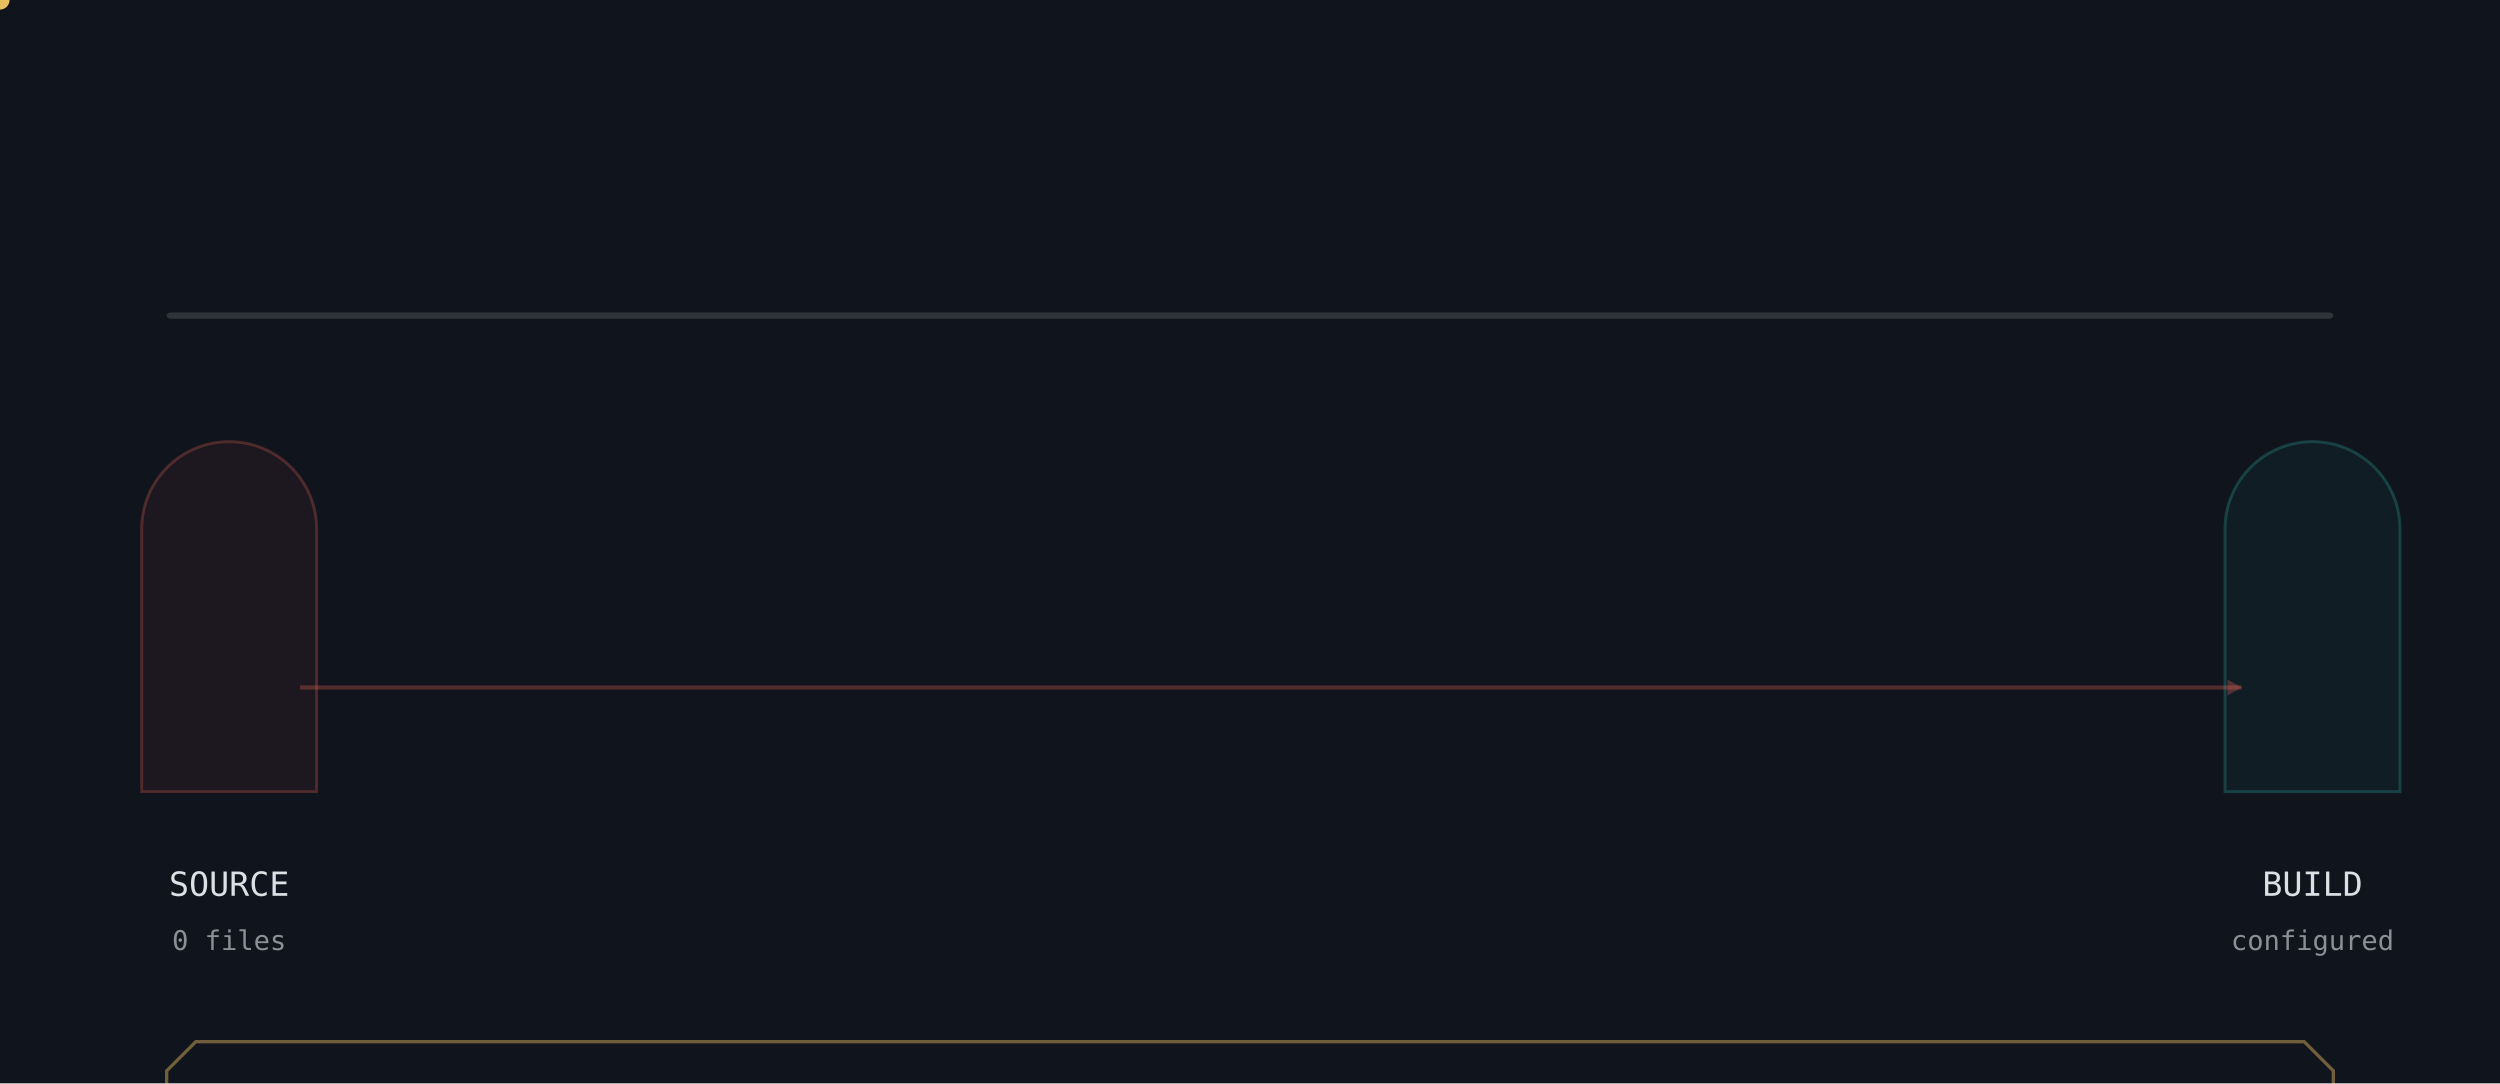
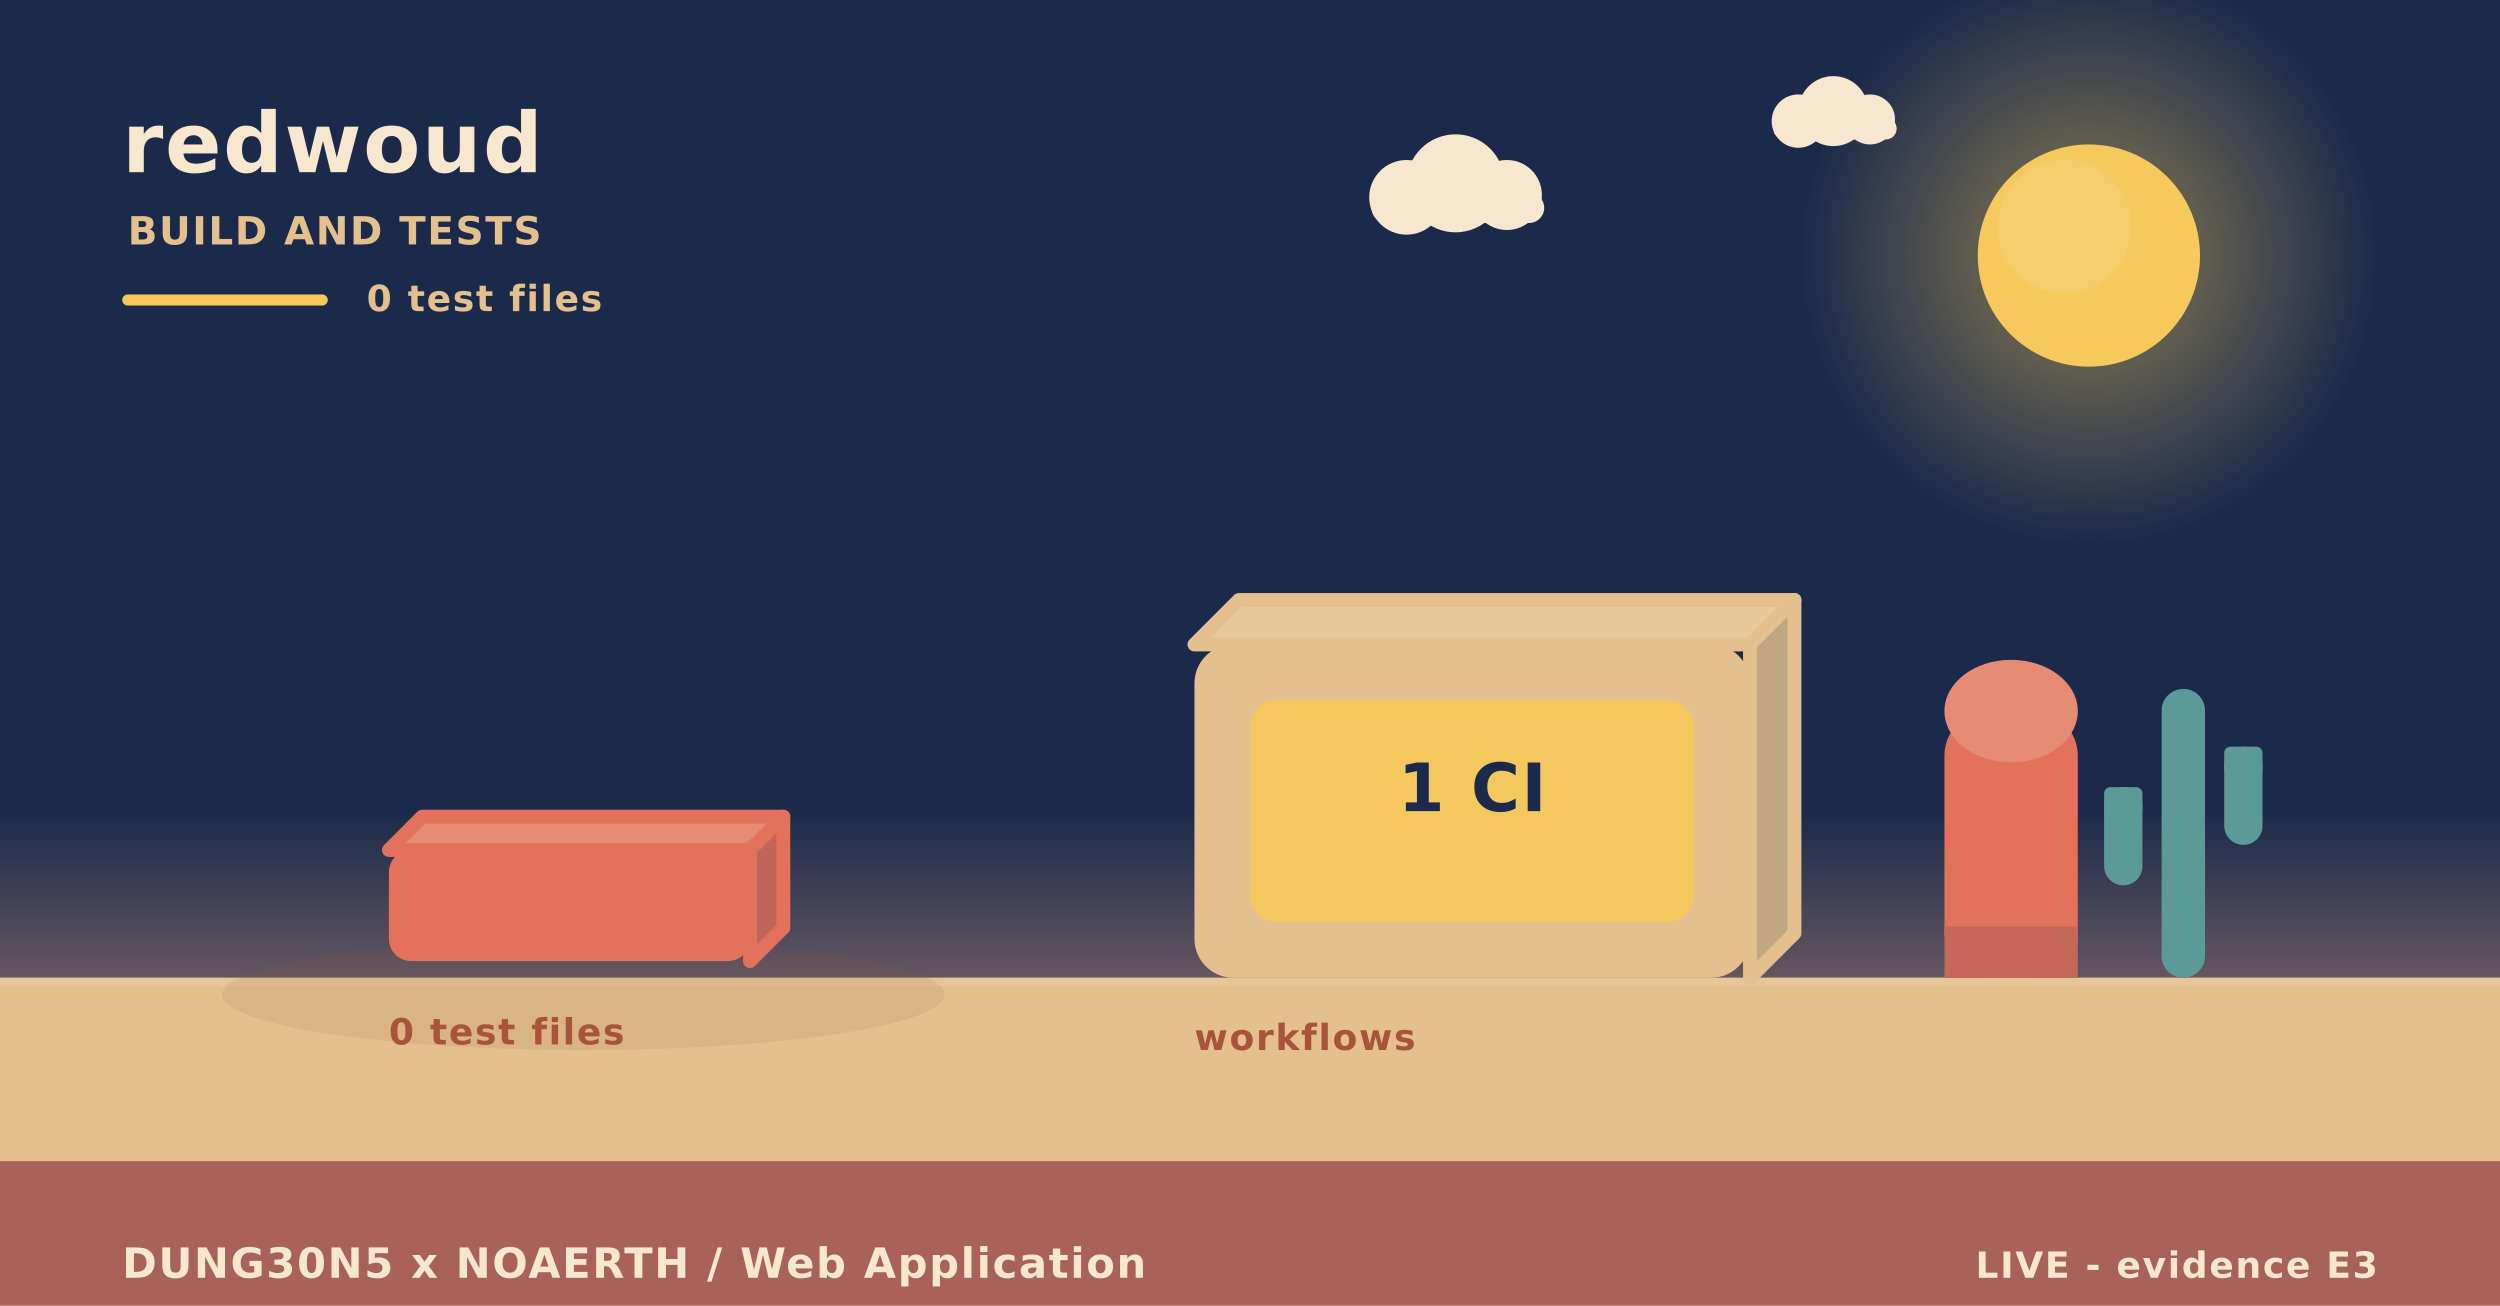
- <svg xmlns="http://www.w3.org/2000/svg" viewBox="0 0 1200 520" width="1200" height="520" role="img" aria-label="redwoud build evidence">
-   <rect width="1200" height="520" fill="#10141c" />
-   <defs>
-     <linearGradient id="gb" x1="0" y1="0" x2="1" y2="1">
-       <stop offset="0%" stop-color="#ff6b5a" />
-       <stop offset="100%" stop-color="#2ec4b6" />
-     </linearGradient>
-   </defs>
-   <rect x="80.00" y="150.00" width="1040.00" height="3.00" rx="2.00" fill="rgba(242,245,249,0.140)" opacity="1.00" />
-   <path d="M68.00,380.00 L68.00,254.00 A42.00,42.00 0 0 1 152.00,254.00 L152.00,380.00 Z" fill="rgba(255,107,90,0.100)" opacity="0.55" stroke="rgba(255,107,90,0.450)" stroke-width="1.4" />
-   <polygon points="-192.26,189.00 -136.83,221.00 -136.83,157.00 -192.26,125.00" fill="#94793b" opacity="0.95" />
-   <polygon points="-247.68,221.00 -192.26,253.00 -192.26,189.00 -247.68,157.00" fill="#24998e" opacity="0.95" />
-   <polygon points="-192.26,125.00 -136.83,157.00 -192.26,189.00 -247.68,157.00" fill="#ff6b5a" opacity="0.95" />
-   <text x="110" y="430" font-family="ui-monospace,Menlo,monospace" font-size="16" fill="rgba(242,245,249,0.900)" text-anchor="middle">SOURCE</text>
-   <text x="110" y="456" font-family="ui-monospace,Menlo,monospace" font-size="13" fill="rgba(242,245,249,0.550)" text-anchor="middle">0 files</text>
-   <path d="M1068.00,380.00 L1068.00,254.00 A42.00,42.00 0 0 1 1152.00,254.00 L1152.00,380.00 Z" fill="rgba(46,196,182,0.100)" opacity="0.55" stroke="rgba(46,196,182,0.450)" stroke-width="1.4" />
-   <polygon points="673.77,689.00 729.19,721.00 729.19,657.00 673.77,625.00" fill="#94793b" opacity="0.95" />
-   <polygon points="618.34,721.00 673.77,753.00 673.77,689.00 618.34,657.00" fill="#24998e" opacity="0.95" />
-   <polygon points="673.77,625.00 729.19,657.00 673.77,689.00 618.34,657.00" fill="#2ec4b6" opacity="0.95" />
-   <text x="1110" y="430" font-family="ui-monospace,Menlo,monospace" font-size="16" fill="rgba(242,245,249,0.900)" text-anchor="middle">BUILD</text>
-   <text x="1110" y="456" font-family="ui-monospace,Menlo,monospace" font-size="13" fill="rgba(242,245,249,0.550)" text-anchor="middle">configured</text>
-   <line x1="144.00" y1="330.00" x2="1076.00" y2="330.00" stroke="rgba(255,107,90,0.500)" stroke-width="2.00" opacity="0.55" />
-   <polygon points="1076.00,330.00 1069.20,326.20 1069.20,333.80" fill="rgba(255,107,90,0.500)" opacity="0.55" />
-   <g opacity="0.9">
-     <circle cx="0.00" cy="0.00" r="4.60" fill="#ffd166" opacity="1.00" />
-     <animateTransform attributeName="transform" type="translate" values="144.00,330.00 1076.00,330.00" dur="4.4s" begin="0.0s" repeatCount="indefinite" />
-     <animateTransform attributeName="transform" type="translate" values="1076.00,330.00 144.00,330.00" dur="4.4s" begin="2.2s" repeatCount="indefinite" />
+ <svg xmlns="http://www.w3.org/2000/svg" width="900" height="470" viewBox="0 0 900 470" role="img" aria-label="redwoud - how it is verified">
+   <linearGradient id="skyb" x1="0" y1="0" x2="0" y2="1">
+     <stop offset="0" stop-color="#1b2a4a" />
+     <stop offset="0.62" stop-color="#1b2a4a" />
+     <stop offset="1" stop-color="#f3ad8a" />
+   </linearGradient>
+   <rect width="900" height="470" fill="url(#skyb)" />
+   <radialGradient id="sunb">
+     <stop offset="0.35" stop-color="#f5c95c" stop-opacity="0.34" />
+     <stop offset="1" stop-color="#f5c95c" stop-opacity="0" />
+   </radialGradient>
+   <circle cx="752" cy="92" r="104" fill="url(#sunb)" />
+   <circle cx="752" cy="92" r="40" fill="#f5c95c" />
+   <circle cx="743.2" cy="81.6" r="24" fill="#f5d27e" opacity="0.5" />
+   <g>
+     <circle cx="524" cy="66" r="17.64" fill="#f6e7ce" />
+     <circle cx="506.36" cy="71.04" r="13.44" fill="#f6e7ce" />
+     <circle cx="542.48" cy="70.2" r="12.6" fill="#f6e7ce" />
+     <rect x="493.76" y="69.36" width="62.16" height="10.92" rx="5.46" fill="#f6e7ce" />
+     <animateTransform attributeName="transform" type="translate" values="0 0;24 0;0 0" dur="36s" begin="0s" repeatCount="indefinite" />
  </g>
-   <path d="M94.00,500.00 H1106.00 L1120.00,514.00 V546.00 L1106.00,560.00 H94.00 L80.00,546.00 V514.00 Z" fill="none" stroke="rgba(255,209,102,0.500)" stroke-width="1.60" opacity="0.80" />
-   <text x="600" y="536" font-family="ui-monospace,Menlo,monospace" font-size="16" fill="rgba(255,209,102,0.950)" text-anchor="middle">no test suite present in this repository — shown as measured, not implied</text>
+   <g>
+     <circle cx="660" cy="40" r="12.6" fill="#f6e7ce" />
+     <circle cx="647.4" cy="43.6" r="9.6" fill="#f6e7ce" />
+     <circle cx="673.2" cy="43" r="9" fill="#f6e7ce" />
+     <rect x="638.4" y="42.4" width="44.4" height="7.8" rx="3.9" fill="#f6e7ce" />
+     <animateTransform attributeName="transform" type="translate" values="0 0;-18 0;0 0" dur="46s" begin="3s" repeatCount="indefinite" />
+   </g>
+   <rect x="0" y="352" width="900" height="118" fill="#e3c08d" />
+   <rect x="0" y="352" width="900" height="3" fill="#e6c596" />
+   <text x="44" y="62" font-family="Verdana,DejaVu Sans,sans-serif" font-size="30" font-weight="700" letter-spacing="0.6" fill="#f6e7ce" text-anchor="start">redwoud</text>
+   <text x="46" y="88" font-family="Verdana,DejaVu Sans,sans-serif" font-size="14" font-weight="700" letter-spacing="0.6" fill="#e3c08d" text-anchor="start">BUILD AND TESTS</text>
+   <rect x="44" y="106" width="74" height="4" rx="2" fill="#f5c95c" />
+   <text x="132" y="112" font-family="Verdana,DejaVu Sans,sans-serif" font-size="13" font-weight="700" letter-spacing="0.6" fill="#e3c08d" text-anchor="start">0 test files</text>
+   <ellipse cx="210" cy="358" rx="130" ry="20" fill="rgba(138,90,68,0.11)" />
+   <g>
+     <path d="M140,306 L270,306 L282,294 L152,294 Z" fill="#e68c74" stroke="#e2725b" stroke-width="5" stroke-linejoin="round" />
+     <path d="M270,306 L282,294 L282,334 L270,346 Z" fill="#c06658" stroke="#e2725b" stroke-width="5" stroke-linejoin="round" />
+     <rect x="140" y="306" width="130" height="40" rx="8" fill="#e2725b" />
+     <animateTransform attributeName="transform" type="translate" values="0 10;0 0" dur="0.8s" begin="0.5s" fill="freeze" />
+   </g>
+   <text x="140" y="376" font-family="Verdana,DejaVu Sans,sans-serif" font-size="13" font-weight="700" letter-spacing="0.6" fill="#a8543c" text-anchor="start">0 test files</text>
+   <path d="M430,232 L630,232 L646,216 L446,216 Z" fill="#e7c99b" stroke="#e3c08d" stroke-width="5" stroke-linejoin="round" />
+   <path d="M630,232 L646,216 L646,336 L630,352 Z" fill="#c1a682" stroke="#e3c08d" stroke-width="5" stroke-linejoin="round" />
+   <rect x="430" y="232" width="200" height="120" rx="14" fill="#e3c08d" />
+   <rect x="450" y="252" width="160" height="80" rx="10" fill="#f5c95c" opacity="0.94" />
+   <text x="530" y="292" font-family="Verdana,DejaVu Sans,sans-serif" font-size="24" font-weight="700" letter-spacing="0.6" fill="#1b2a4a" text-anchor="middle">1 CI</text>
+   <g>
+     <text x="430" y="378" font-family="Verdana,DejaVu Sans,sans-serif" font-size="13" font-weight="700" letter-spacing="0.6" fill="#a8543c" text-anchor="start">workflows</text>
+     <animate attributeName="opacity" values="0.55;1;0.55" dur="4.6s" begin="0s" repeatCount="indefinite" />
+   </g>
+   <rect x="700" y="256" width="48" height="96" rx="16" fill="#e2725b" />
+   <ellipse cx="724" cy="256" rx="24" ry="18.46" fill="#e68c74" />
+   <rect x="700" y="333.54" width="48" height="18.46" fill="#c66859" />
+   <rect x="778.18" y="248" width="15.64" height="104" rx="7.82" fill="#5b9a97" />
+   <rect x="757.48" y="283.36" width="13.8" height="35.36" rx="6.9" fill="#5b9a97" />
+   <rect x="757.48" y="283.36" width="13.8" height="10.4" rx="2.3" fill="#5b9a97" />
+   <rect x="800.72" y="268.8" width="13.8" height="35.36" rx="6.9" fill="#5b9a97" />
+   <rect x="800.72" y="268.8" width="13.8" height="10.4" rx="2.3" fill="#5b9a97" />
+   <rect x="0" y="418" width="900" height="52" rx="0" fill="#a65c56" opacity="0.94" />
+   <text x="44" y="460" font-family="Verdana,DejaVu Sans,sans-serif" font-size="15" font-weight="700" letter-spacing="0.6" fill="#f6e7ce" text-anchor="start">DUNG30N5 x NOAERTH  /  Web Application</text>
+   <text x="856" y="460" font-family="Verdana,DejaVu Sans,sans-serif" font-size="13" font-weight="700" letter-spacing="0.6" fill="#f6e7ce" text-anchor="end">LIVE  -  evidence E3</text>
</svg>
